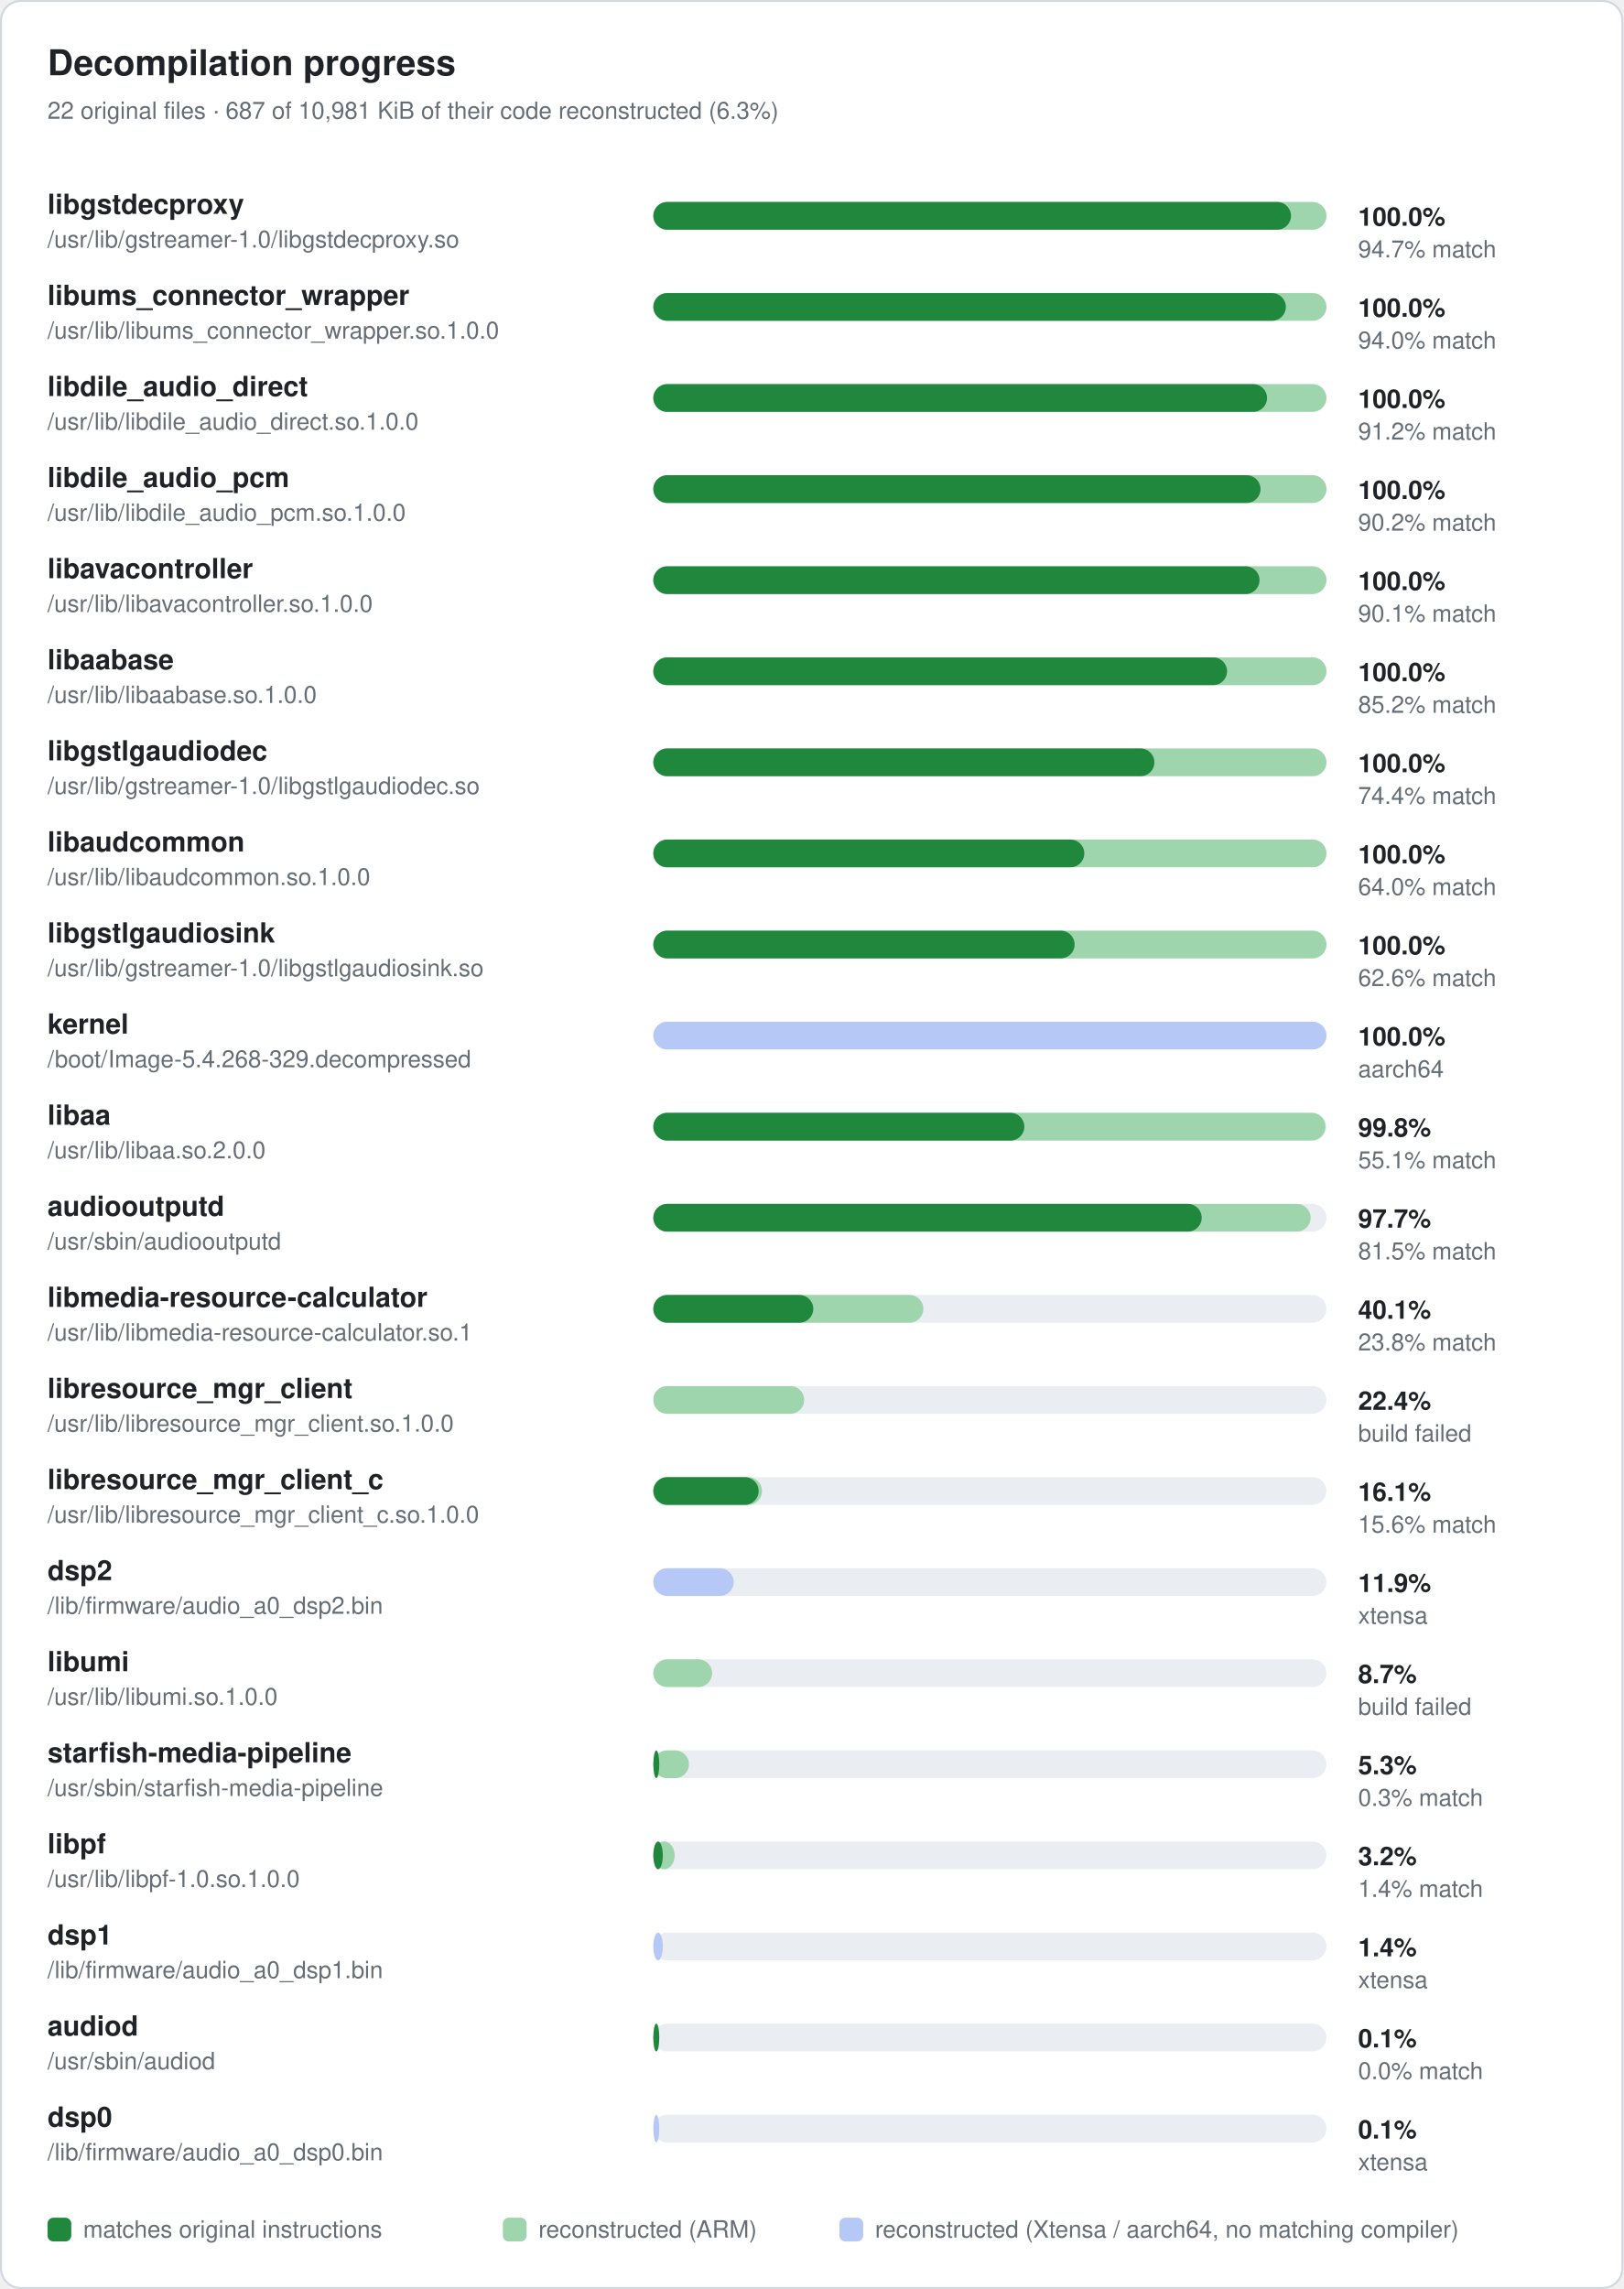
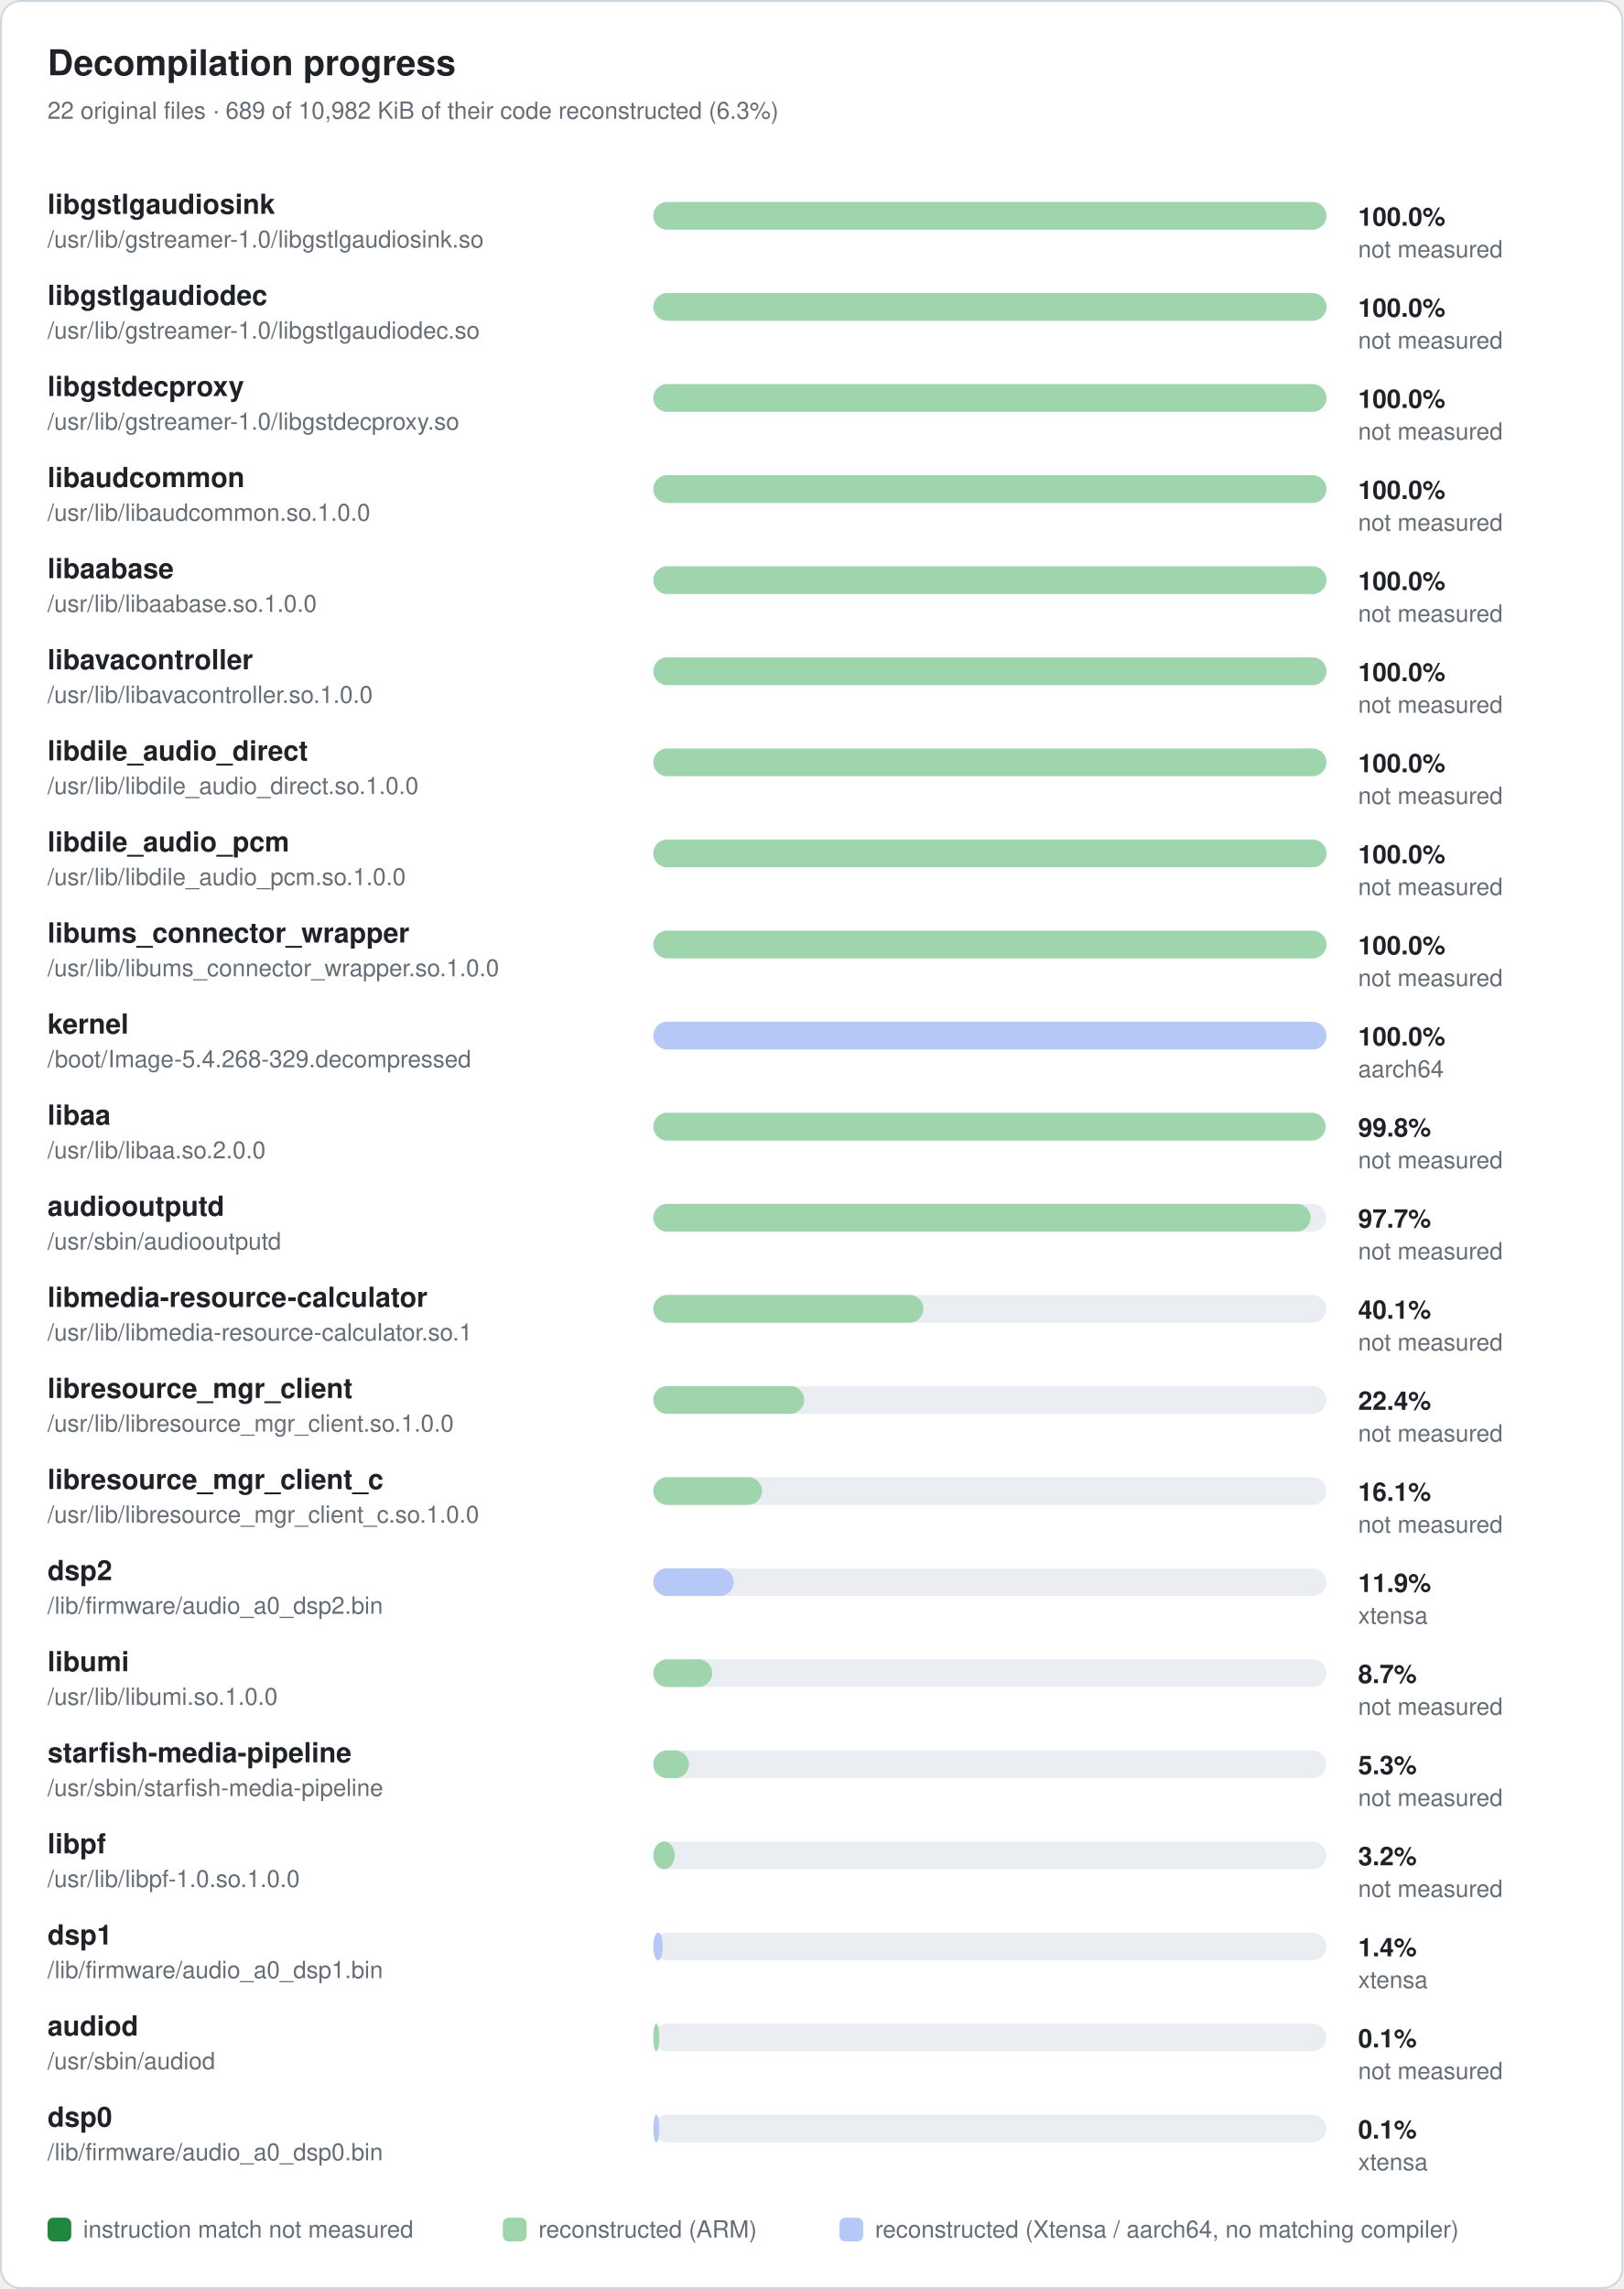
<svg xmlns="http://www.w3.org/2000/svg" width="820" height="1156" viewBox="0 0 820 1156" role="img" aria-label="Decompilation progress">
  <style>
  text { font-family: -apple-system, BlinkMacSystemFont, "Segoe UI", Helvetica, Arial, sans-serif; fill: #1f2328; }
  .title { font-size: 18px; font-weight: 600; }
  .sub, .path, .legend { font-size: 12px; fill: #656d76; }
  .name { font-size: 14px; font-weight: 600; }
  .pct { font-size: 13px; font-weight: 600; font-variant-numeric: tabular-nums; }
  .card { fill: #ffffff; stroke: #d0d7de; }
  .track { fill: #eaeef2; }
  .cov { fill: #9fd5ad; }
  .match { fill: #1f883d; }
  .dsp { fill: #b6c8f5; }
  @media (prefers-color-scheme: dark) {
    text { fill: #e6edf3; }
    .sub, .path, .legend { fill: #8d96a0; }
    .card { fill: #0d1117; stroke: #30363d; }
    .track { fill: #21262d; }
    .cov { fill: #2e6b3d; }
    .match { fill: #3fb950; }
    .dsp { fill: #3b5bab; }
  }
</style>
  <rect class="card" x="0.5" y="0.5" width="819" height="1155" rx="10" />
  <text class="title" x="24" y="38">Decompilation progress</text>
-   <text class="sub" x="24" y="60">22 original files · 687 of 10,981 KiB of their code reconstructed (6.3%)</text>
-   <text class="name" x="24" y="108">libgstdecproxy</text>
-   <text class="path" x="24" y="125">/usr/lib/gstreamer-1.0/libgstdecproxy.so</text>
+   <text class="sub" x="24" y="60">22 original files · 689 of 10,982 KiB of their code reconstructed (6.3%)</text>
+   <text class="name" x="24" y="108">libgstlgaudiosink</text>
+   <text class="path" x="24" y="125">/usr/lib/gstreamer-1.0/libgstlgaudiosink.so</text>
  <rect class="track" x="330" y="102" width="340" height="14" rx="7" />
  <rect class="cov" x="330" y="102" width="340.0" height="14" rx="7" />
-   <rect class="match" x="330" y="102" width="322.1" height="14" rx="7" />
  <text class="pct" x="686" y="114">100.0%</text>
-   <text class="path" x="686" y="130">94.7% match</text>
-   <text class="name" x="24" y="154">libums_connector_wrapper</text>
-   <text class="path" x="24" y="171">/usr/lib/libums_connector_wrapper.so.1.0.0</text>
+   <text class="path" x="686" y="130">not measured</text>
+   <text class="name" x="24" y="154">libgstlgaudiodec</text>
+   <text class="path" x="24" y="171">/usr/lib/gstreamer-1.0/libgstlgaudiodec.so</text>
  <rect class="track" x="330" y="148" width="340" height="14" rx="7" />
  <rect class="cov" x="330" y="148" width="340.0" height="14" rx="7" />
-   <rect class="match" x="330" y="148" width="319.5" height="14" rx="7" />
  <text class="pct" x="686" y="160">100.0%</text>
-   <text class="path" x="686" y="176">94.0% match</text>
-   <text class="name" x="24" y="200">libdile_audio_direct</text>
-   <text class="path" x="24" y="217">/usr/lib/libdile_audio_direct.so.1.0.0</text>
+   <text class="path" x="686" y="176">not measured</text>
+   <text class="name" x="24" y="200">libgstdecproxy</text>
+   <text class="path" x="24" y="217">/usr/lib/gstreamer-1.0/libgstdecproxy.so</text>
  <rect class="track" x="330" y="194" width="340" height="14" rx="7" />
  <rect class="cov" x="330" y="194" width="340.0" height="14" rx="7" />
-   <rect class="match" x="330" y="194" width="310.0" height="14" rx="7" />
  <text class="pct" x="686" y="206">100.0%</text>
-   <text class="path" x="686" y="222">91.2% match</text>
-   <text class="name" x="24" y="246">libdile_audio_pcm</text>
-   <text class="path" x="24" y="263">/usr/lib/libdile_audio_pcm.so.1.0.0</text>
+   <text class="path" x="686" y="222">not measured</text>
+   <text class="name" x="24" y="246">libaudcommon</text>
+   <text class="path" x="24" y="263">/usr/lib/libaudcommon.so.1.0.0</text>
  <rect class="track" x="330" y="240" width="340" height="14" rx="7" />
  <rect class="cov" x="330" y="240" width="340.0" height="14" rx="7" />
-   <rect class="match" x="330" y="240" width="306.7" height="14" rx="7" />
  <text class="pct" x="686" y="252">100.0%</text>
-   <text class="path" x="686" y="268">90.2% match</text>
-   <text class="name" x="24" y="292">libavacontroller</text>
-   <text class="path" x="24" y="309">/usr/lib/libavacontroller.so.1.0.0</text>
+   <text class="path" x="686" y="268">not measured</text>
+   <text class="name" x="24" y="292">libaabase</text>
+   <text class="path" x="24" y="309">/usr/lib/libaabase.so.1.0.0</text>
  <rect class="track" x="330" y="286" width="340" height="14" rx="7" />
  <rect class="cov" x="330" y="286" width="340.0" height="14" rx="7" />
-   <rect class="match" x="330" y="286" width="306.2" height="14" rx="7" />
  <text class="pct" x="686" y="298">100.0%</text>
-   <text class="path" x="686" y="314">90.1% match</text>
-   <text class="name" x="24" y="338">libaabase</text>
-   <text class="path" x="24" y="355">/usr/lib/libaabase.so.1.0.0</text>
+   <text class="path" x="686" y="314">not measured</text>
+   <text class="name" x="24" y="338">libavacontroller</text>
+   <text class="path" x="24" y="355">/usr/lib/libavacontroller.so.1.0.0</text>
  <rect class="track" x="330" y="332" width="340" height="14" rx="7" />
  <rect class="cov" x="330" y="332" width="340.0" height="14" rx="7" />
-   <rect class="match" x="330" y="332" width="289.8" height="14" rx="7" />
  <text class="pct" x="686" y="344">100.0%</text>
-   <text class="path" x="686" y="360">85.2% match</text>
-   <text class="name" x="24" y="384">libgstlgaudiodec</text>
-   <text class="path" x="24" y="401">/usr/lib/gstreamer-1.0/libgstlgaudiodec.so</text>
+   <text class="path" x="686" y="360">not measured</text>
+   <text class="name" x="24" y="384">libdile_audio_direct</text>
+   <text class="path" x="24" y="401">/usr/lib/libdile_audio_direct.so.1.0.0</text>
  <rect class="track" x="330" y="378" width="340" height="14" rx="7" />
  <rect class="cov" x="330" y="378" width="340.0" height="14" rx="7" />
-   <rect class="match" x="330" y="378" width="253.1" height="14" rx="7" />
  <text class="pct" x="686" y="390">100.0%</text>
-   <text class="path" x="686" y="406">74.4% match</text>
-   <text class="name" x="24" y="430">libaudcommon</text>
-   <text class="path" x="24" y="447">/usr/lib/libaudcommon.so.1.0.0</text>
+   <text class="path" x="686" y="406">not measured</text>
+   <text class="name" x="24" y="430">libdile_audio_pcm</text>
+   <text class="path" x="24" y="447">/usr/lib/libdile_audio_pcm.so.1.0.0</text>
  <rect class="track" x="330" y="424" width="340" height="14" rx="7" />
  <rect class="cov" x="330" y="424" width="340.0" height="14" rx="7" />
-   <rect class="match" x="330" y="424" width="217.7" height="14" rx="7" />
  <text class="pct" x="686" y="436">100.0%</text>
-   <text class="path" x="686" y="452">64.0% match</text>
-   <text class="name" x="24" y="476">libgstlgaudiosink</text>
-   <text class="path" x="24" y="493">/usr/lib/gstreamer-1.0/libgstlgaudiosink.so</text>
+   <text class="path" x="686" y="452">not measured</text>
+   <text class="name" x="24" y="476">libums_connector_wrapper</text>
+   <text class="path" x="24" y="493">/usr/lib/libums_connector_wrapper.so.1.0.0</text>
  <rect class="track" x="330" y="470" width="340" height="14" rx="7" />
  <rect class="cov" x="330" y="470" width="340.0" height="14" rx="7" />
-   <rect class="match" x="330" y="470" width="212.8" height="14" rx="7" />
  <text class="pct" x="686" y="482">100.0%</text>
-   <text class="path" x="686" y="498">62.6% match</text>
+   <text class="path" x="686" y="498">not measured</text>
  <text class="name" x="24" y="522">kernel</text>
  <text class="path" x="24" y="539">/boot/Image-5.4.268-329.decompressed</text>
  <rect class="track" x="330" y="516" width="340" height="14" rx="7" />
  <rect class="dsp" x="330" y="516" width="340.0" height="14" rx="7" />
  <text class="pct" x="686" y="528">100.0%</text>
  <text class="path" x="686" y="544">aarch64</text>
  <text class="name" x="24" y="568">libaa</text>
  <text class="path" x="24" y="585">/usr/lib/libaa.so.2.0.0</text>
  <rect class="track" x="330" y="562" width="340" height="14" rx="7" />
  <rect class="cov" x="330" y="562" width="339.5" height="14" rx="7" />
-   <rect class="match" x="330" y="562" width="187.4" height="14" rx="7" />
  <text class="pct" x="686" y="574">99.8%</text>
-   <text class="path" x="686" y="590">55.1% match</text>
+   <text class="path" x="686" y="590">not measured</text>
  <text class="name" x="24" y="614">audiooutputd</text>
  <text class="path" x="24" y="631">/usr/sbin/audiooutputd</text>
  <rect class="track" x="330" y="608" width="340" height="14" rx="7" />
  <rect class="cov" x="330" y="608" width="332.0" height="14" rx="7" />
-   <rect class="match" x="330" y="608" width="277.0" height="14" rx="7" />
  <text class="pct" x="686" y="620">97.7%</text>
-   <text class="path" x="686" y="636">81.5% match</text>
+   <text class="path" x="686" y="636">not measured</text>
  <text class="name" x="24" y="660">libmedia-resource-calculator</text>
  <text class="path" x="24" y="677">/usr/lib/libmedia-resource-calculator.so.1</text>
  <rect class="track" x="330" y="654" width="340" height="14" rx="7" />
  <rect class="cov" x="330" y="654" width="136.4" height="14" rx="7" />
-   <rect class="match" x="330" y="654" width="80.8" height="14" rx="7" />
  <text class="pct" x="686" y="666">40.1%</text>
-   <text class="path" x="686" y="682">23.8% match</text>
+   <text class="path" x="686" y="682">not measured</text>
  <text class="name" x="24" y="706">libresource_mgr_client</text>
  <text class="path" x="24" y="723">/usr/lib/libresource_mgr_client.so.1.0.0</text>
  <rect class="track" x="330" y="700" width="340" height="14" rx="7" />
  <rect class="cov" x="330" y="700" width="76.2" height="14" rx="7" />
  <text class="pct" x="686" y="712">22.4%</text>
-   <text class="path" x="686" y="728">build failed</text>
+   <text class="path" x="686" y="728">not measured</text>
  <text class="name" x="24" y="752">libresource_mgr_client_c</text>
  <text class="path" x="24" y="769">/usr/lib/libresource_mgr_client_c.so.1.0.0</text>
  <rect class="track" x="330" y="746" width="340" height="14" rx="7" />
  <rect class="cov" x="330" y="746" width="54.9" height="14" rx="7" />
-   <rect class="match" x="330" y="746" width="53.2" height="14" rx="7" />
  <text class="pct" x="686" y="758">16.1%</text>
-   <text class="path" x="686" y="774">15.6% match</text>
+   <text class="path" x="686" y="774">not measured</text>
  <text class="name" x="24" y="798">dsp2</text>
  <text class="path" x="24" y="815">/lib/firmware/audio_a0_dsp2.bin</text>
  <rect class="track" x="330" y="792" width="340" height="14" rx="7" />
  <rect class="dsp" x="330" y="792" width="40.6" height="14" rx="7" />
  <text class="pct" x="686" y="804">11.9%</text>
  <text class="path" x="686" y="820">xtensa</text>
  <text class="name" x="24" y="844">libumi</text>
  <text class="path" x="24" y="861">/usr/lib/libumi.so.1.0.0</text>
  <rect class="track" x="330" y="838" width="340" height="14" rx="7" />
  <rect class="cov" x="330" y="838" width="29.7" height="14" rx="7" />
  <text class="pct" x="686" y="850">8.7%</text>
-   <text class="path" x="686" y="866">build failed</text>
+   <text class="path" x="686" y="866">not measured</text>
  <text class="name" x="24" y="890">starfish-media-pipeline</text>
  <text class="path" x="24" y="907">/usr/sbin/starfish-media-pipeline</text>
  <rect class="track" x="330" y="884" width="340" height="14" rx="7" />
  <rect class="cov" x="330" y="884" width="18.0" height="14" rx="7" />
-   <rect class="match" x="330" y="884" width="3.0" height="14" rx="7" />
  <text class="pct" x="686" y="896">5.3%</text>
-   <text class="path" x="686" y="912">0.3% match</text>
+   <text class="path" x="686" y="912">not measured</text>
  <text class="name" x="24" y="936">libpf</text>
  <text class="path" x="24" y="953">/usr/lib/libpf-1.0.so.1.0.0</text>
  <rect class="track" x="330" y="930" width="340" height="14" rx="7" />
  <rect class="cov" x="330" y="930" width="10.8" height="14" rx="7" />
-   <rect class="match" x="330" y="930" width="4.8" height="14" rx="7" />
  <text class="pct" x="686" y="942">3.2%</text>
-   <text class="path" x="686" y="958">1.4% match</text>
+   <text class="path" x="686" y="958">not measured</text>
  <text class="name" x="24" y="982">dsp1</text>
  <text class="path" x="24" y="999">/lib/firmware/audio_a0_dsp1.bin</text>
  <rect class="track" x="330" y="976" width="340" height="14" rx="7" />
  <rect class="dsp" x="330" y="976" width="4.8" height="14" rx="7" />
  <text class="pct" x="686" y="988">1.4%</text>
  <text class="path" x="686" y="1004">xtensa</text>
  <text class="name" x="24" y="1028">audiod</text>
  <text class="path" x="24" y="1045">/usr/sbin/audiod</text>
  <rect class="track" x="330" y="1022" width="340" height="14" rx="7" />
  <rect class="cov" x="330" y="1022" width="3.0" height="14" rx="7" />
-   <rect class="match" x="330" y="1022" width="3.0" height="14" rx="7" />
  <text class="pct" x="686" y="1034">0.1%</text>
-   <text class="path" x="686" y="1050">0.0% match</text>
+   <text class="path" x="686" y="1050">not measured</text>
  <text class="name" x="24" y="1074">dsp0</text>
  <text class="path" x="24" y="1091">/lib/firmware/audio_a0_dsp0.bin</text>
  <rect class="track" x="330" y="1068" width="340" height="14" rx="7" />
  <rect class="dsp" x="330" y="1068" width="3.0" height="14" rx="7" />
  <text class="pct" x="686" y="1080">0.1%</text>
  <text class="path" x="686" y="1096">xtensa</text>
  <rect class="match" x="24" y="1120" width="12" height="12" rx="3" />
-   <text class="legend" x="42" y="1130">matches original instructions</text>
+   <text class="legend" x="42" y="1130">instruction match not measured</text>
  <rect class="cov" x="254" y="1120" width="12" height="12" rx="3" />
  <text class="legend" x="272" y="1130">reconstructed (ARM)</text>
  <rect class="dsp" x="424" y="1120" width="12" height="12" rx="3" />
  <text class="legend" x="442" y="1130">reconstructed (Xtensa / aarch64, no matching compiler)</text>
</svg>
